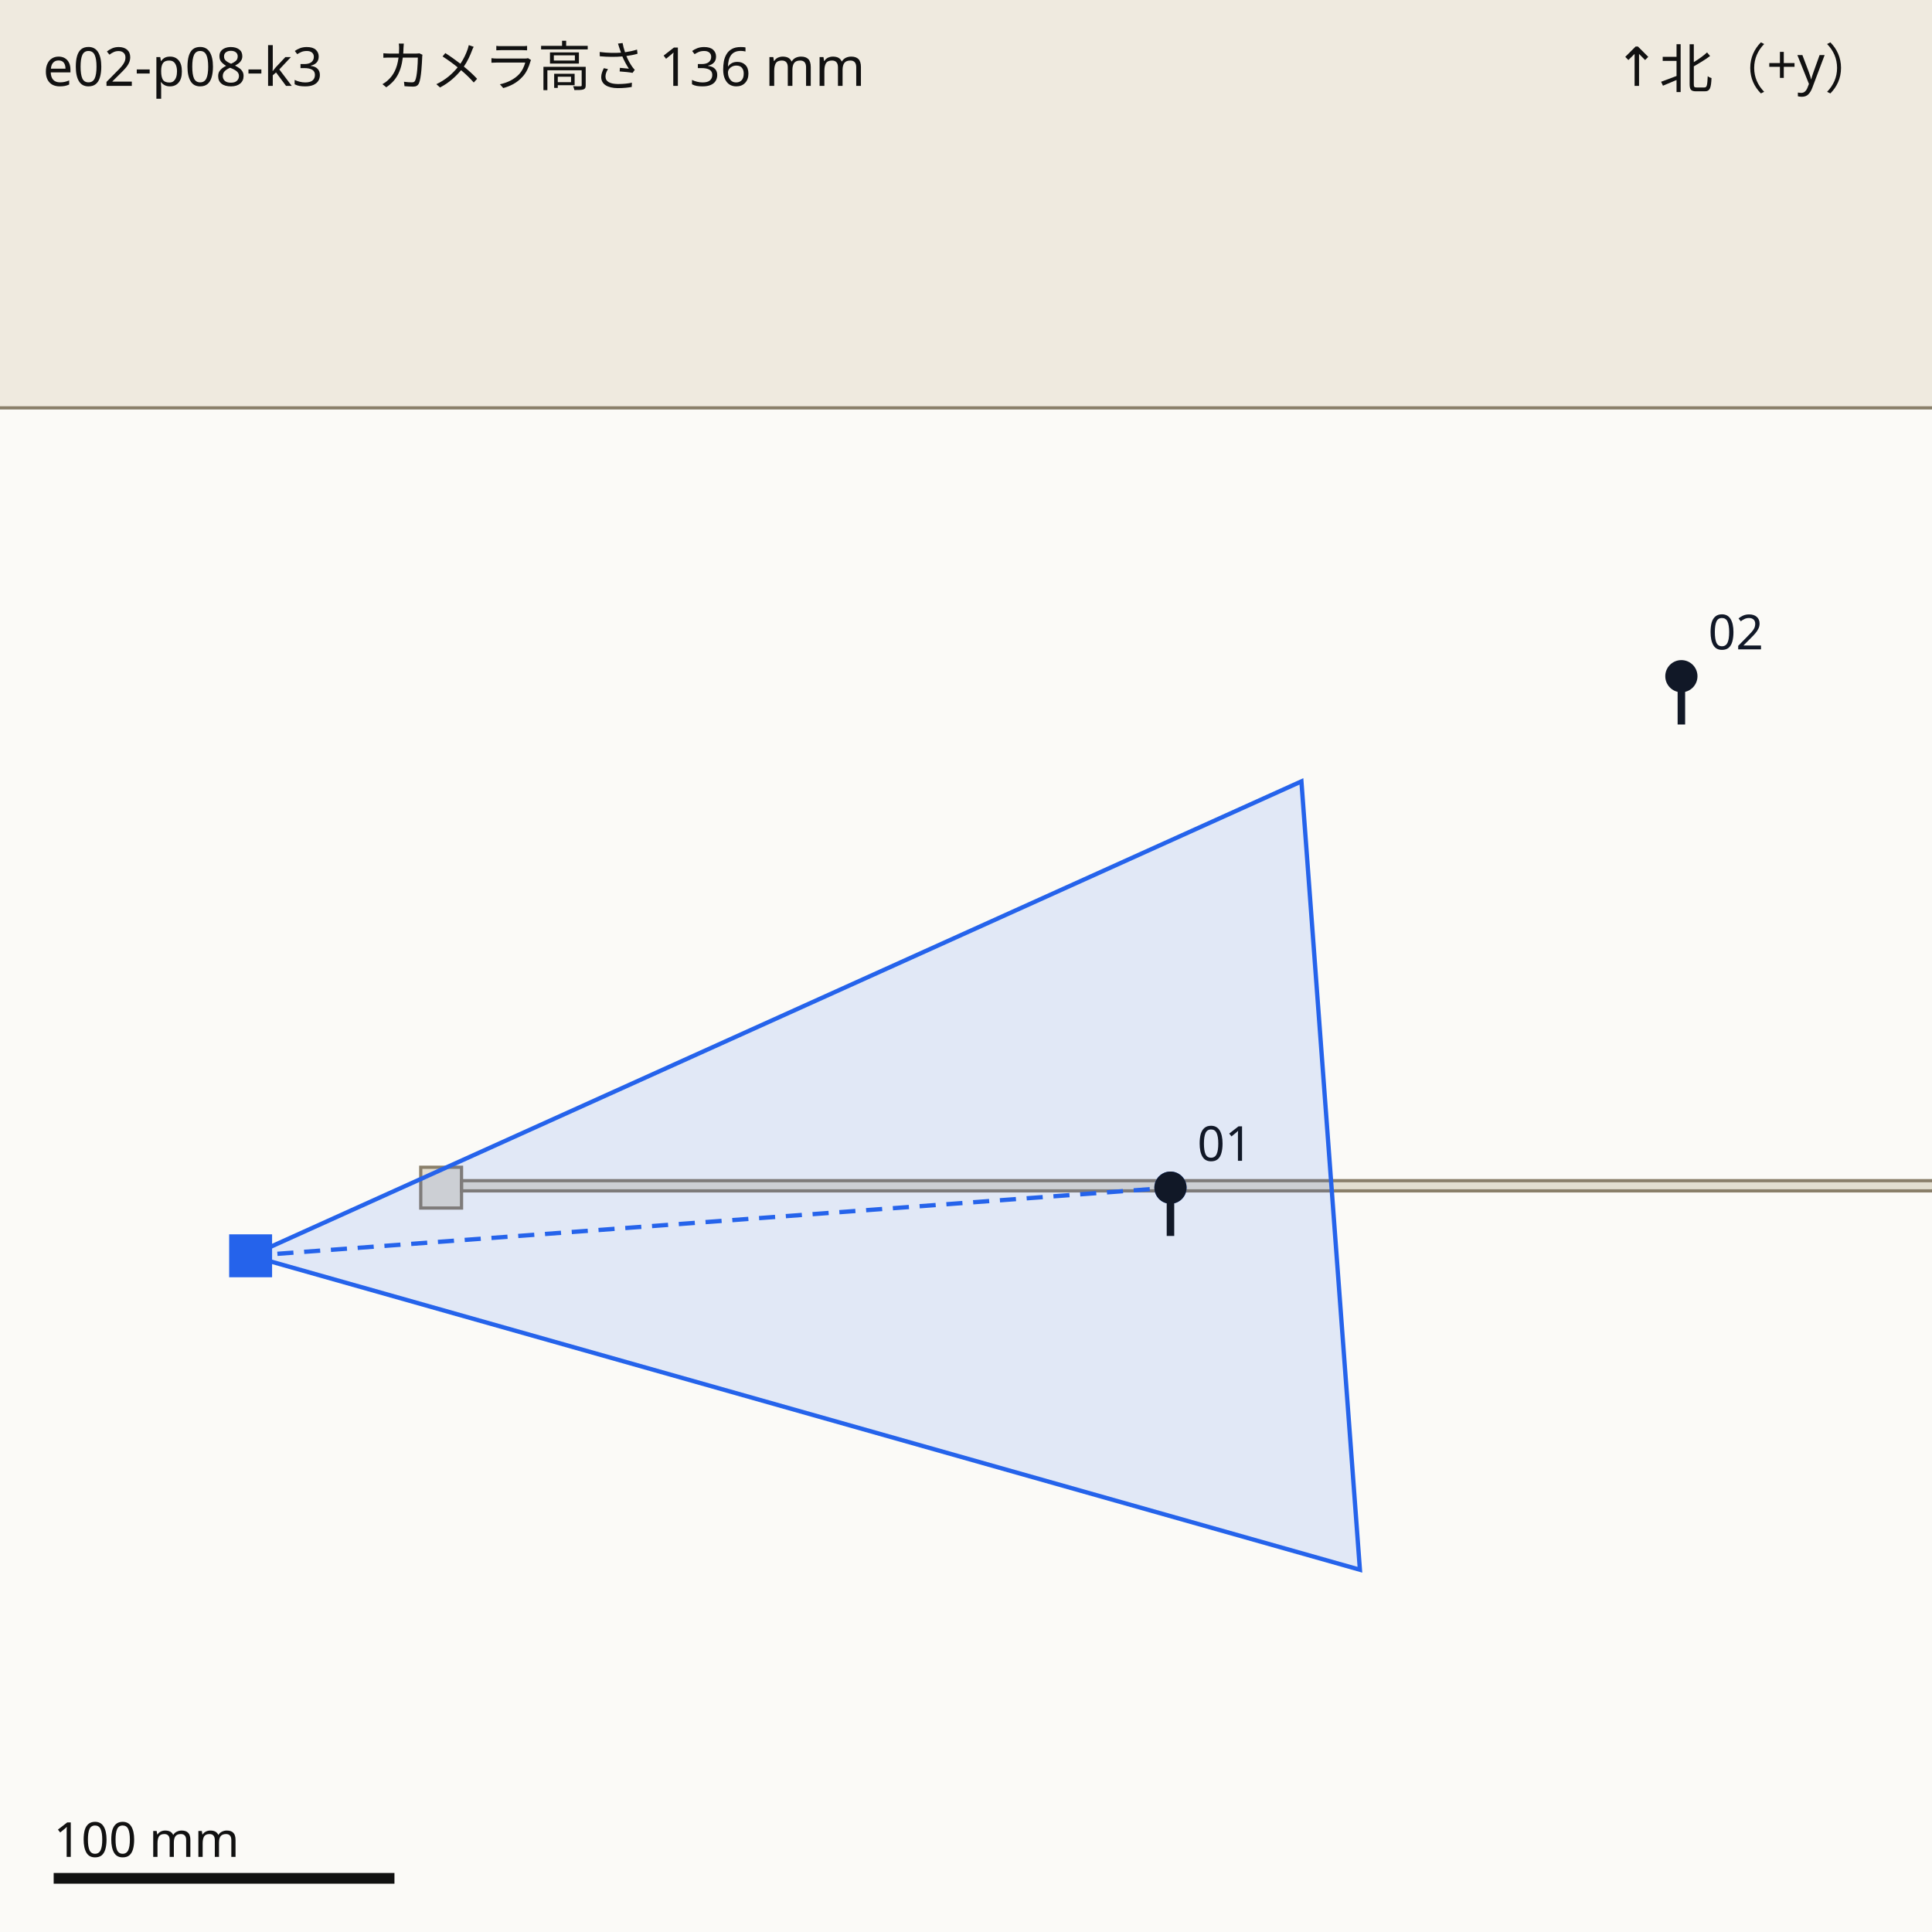
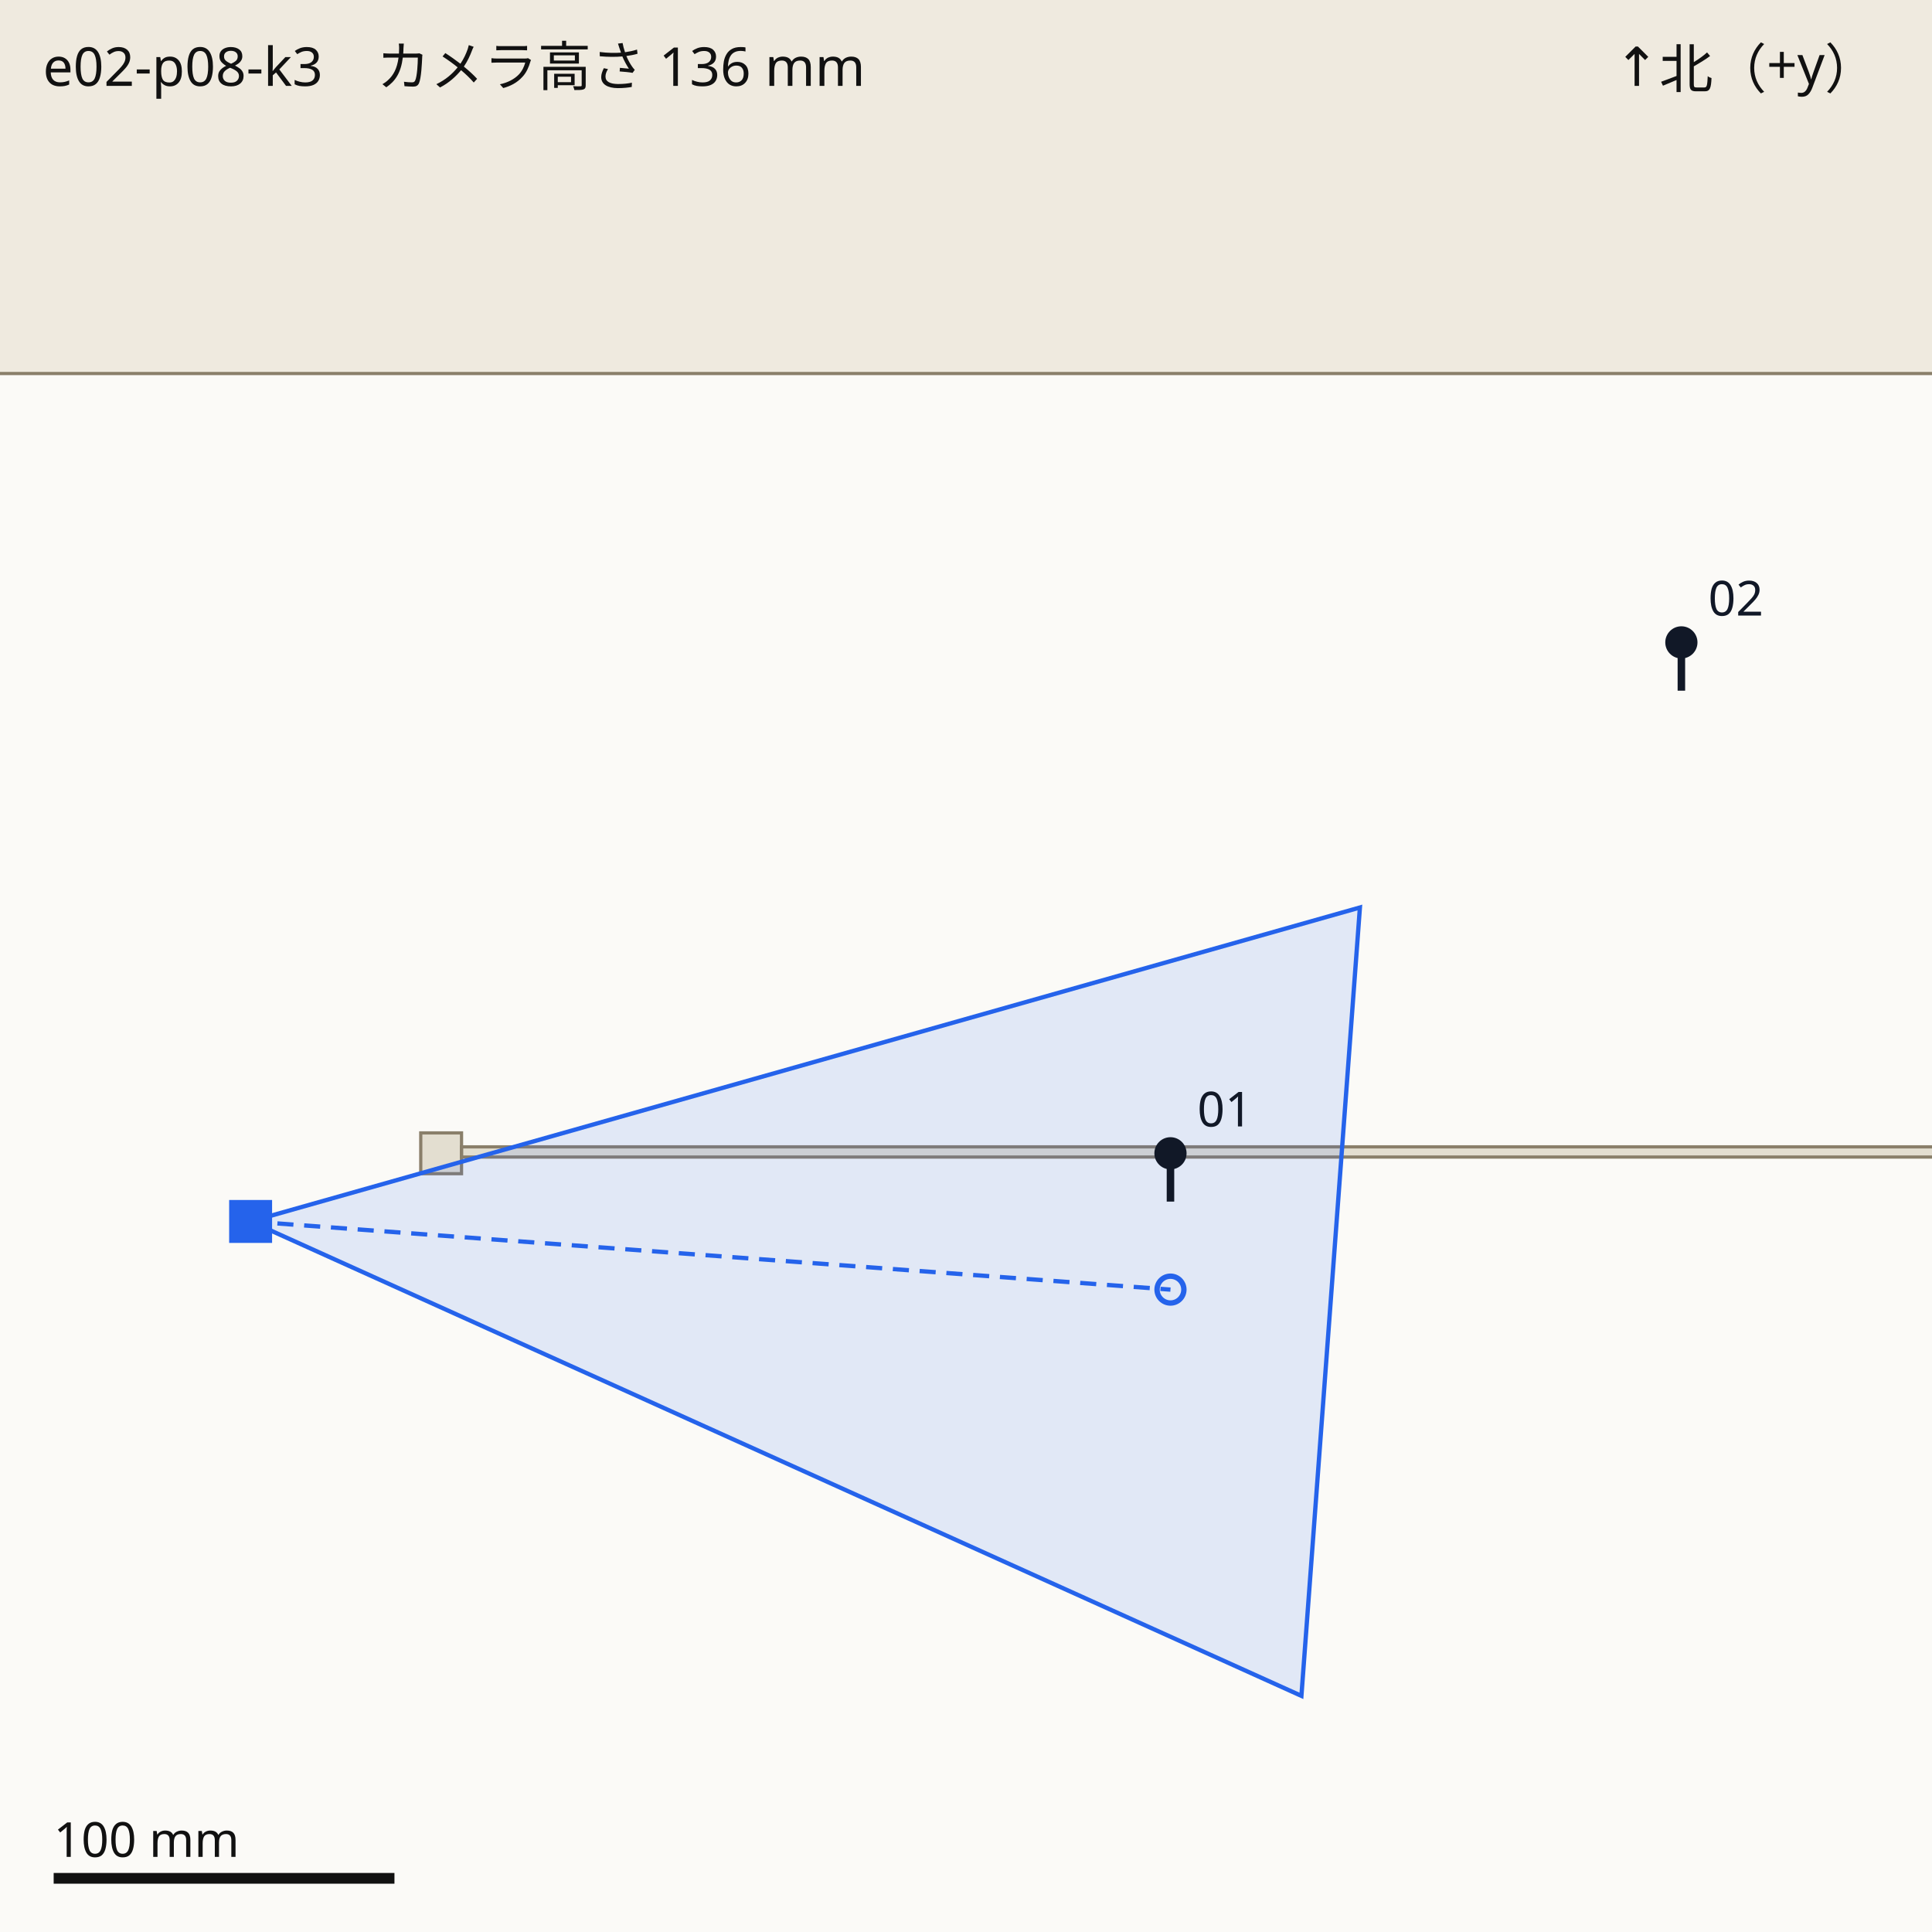
<svg xmlns="http://www.w3.org/2000/svg" viewBox="0 0 360 360" width="360" height="360" font-family="IPAGothic, sans-serif">
  <rect width="360" height="360" fill="#fbfaf7" />
-   <rect x="-7395.9" y="-891.6" width="15481.9" height="967.6" fill="#e5dccb" fill-opacity="0.55" stroke="#8a7f6a" stroke-width="0.6" />
-   <rect x="78.4" y="217.5" width="7.6" height="7.6" fill="#cfc6b0" fill-opacity="0.55" stroke="#8a7f6a" stroke-width="0.6" />
-   <rect x="86.0" y="220.0" width="518.1" height="1.9" fill="#cfc6b0" fill-opacity="0.55" stroke="#8a7f6a" stroke-width="0.6" />
-   <path d="M46.7,234.0 L242.5,145.6 L253.4,292.5 Z" fill="#2563eb" fill-opacity="0.12" stroke="#2563eb" stroke-width="0.8" />
-   <line x1="46.7" y1="234.0" x2="218.1" y2="221.3" stroke="#2563eb" stroke-dasharray="3 2" stroke-width="0.8" />
-   <circle cx="218.1" cy="221.3" r="2.5" fill="none" stroke="#2563eb" />
-   <rect x="42.7" y="230.0" width="8" height="8" fill="#2563eb" />
-   <circle cx="218.1" cy="221.3" r="3" fill="#111827" />
-   <line x1="218.1" y1="221.3" x2="218.1" y2="230.3" stroke="#111827" stroke-width="1.4" />
-   <text x="223.1" y="216.3" font-size="9" fill="#111827">01</text>
-   <circle cx="313.3" cy="126.0" r="3" fill="#111827" />
-   <line x1="313.3" y1="126.0" x2="313.3" y2="135.0" stroke="#111827" stroke-width="1.4" />
-   <text x="318.3" y="121.0" font-size="9" fill="#111827">02</text>
+   <rect x="-7395.9" y="-898.0" width="15481.9" height="967.6" fill="#e5dccb" fill-opacity="0.55" stroke="#8a7f6a" stroke-width="0.6" />
+   <rect x="78.4" y="211.1" width="7.6" height="7.6" fill="#cfc6b0" fill-opacity="0.55" stroke="#8a7f6a" stroke-width="0.6" />
+   <rect x="86.0" y="213.7" width="518.1" height="1.9" fill="#cfc6b0" fill-opacity="0.55" stroke="#8a7f6a" stroke-width="0.6" />
+   <path d="M46.7,227.6 L253.4,169.1 L242.5,316.0 Z" fill="#2563eb" fill-opacity="0.12" stroke="#2563eb" stroke-width="0.8" />
+   <line x1="46.7" y1="227.6" x2="218.1" y2="240.3" stroke="#2563eb" stroke-dasharray="3 2" stroke-width="0.8" />
+   <circle cx="218.1" cy="240.3" r="2.5" fill="none" stroke="#2563eb" />
+   <rect x="42.7" y="223.6" width="8" height="8" fill="#2563eb" />
+   <circle cx="218.1" cy="214.9" r="3" fill="#111827" />
+   <line x1="218.1" y1="214.9" x2="218.1" y2="223.9" stroke="#111827" stroke-width="1.4" />
+   <text x="223.1" y="209.9" font-size="9" fill="#111827">01</text>
+   <circle cx="313.3" cy="119.7" r="3" fill="#111827" />
+   <line x1="313.3" y1="119.7" x2="313.3" y2="128.7" stroke="#111827" stroke-width="1.4" />
+   <text x="318.3" y="114.7" font-size="9" fill="#111827">02</text>
  <line x1="10" y1="350" x2="73.5" y2="350" stroke="#111" stroke-width="2" />
  <text x="10" y="346" font-size="9" fill="#111">100 mm</text>
  <text x="8" y="16" font-size="10" fill="#111">e02-p08-k3　カメラ高さ 136 mm</text>
  <text x="350" y="16" font-size="10" text-anchor="end" fill="#111">↑北（+y）</text>
</svg>
